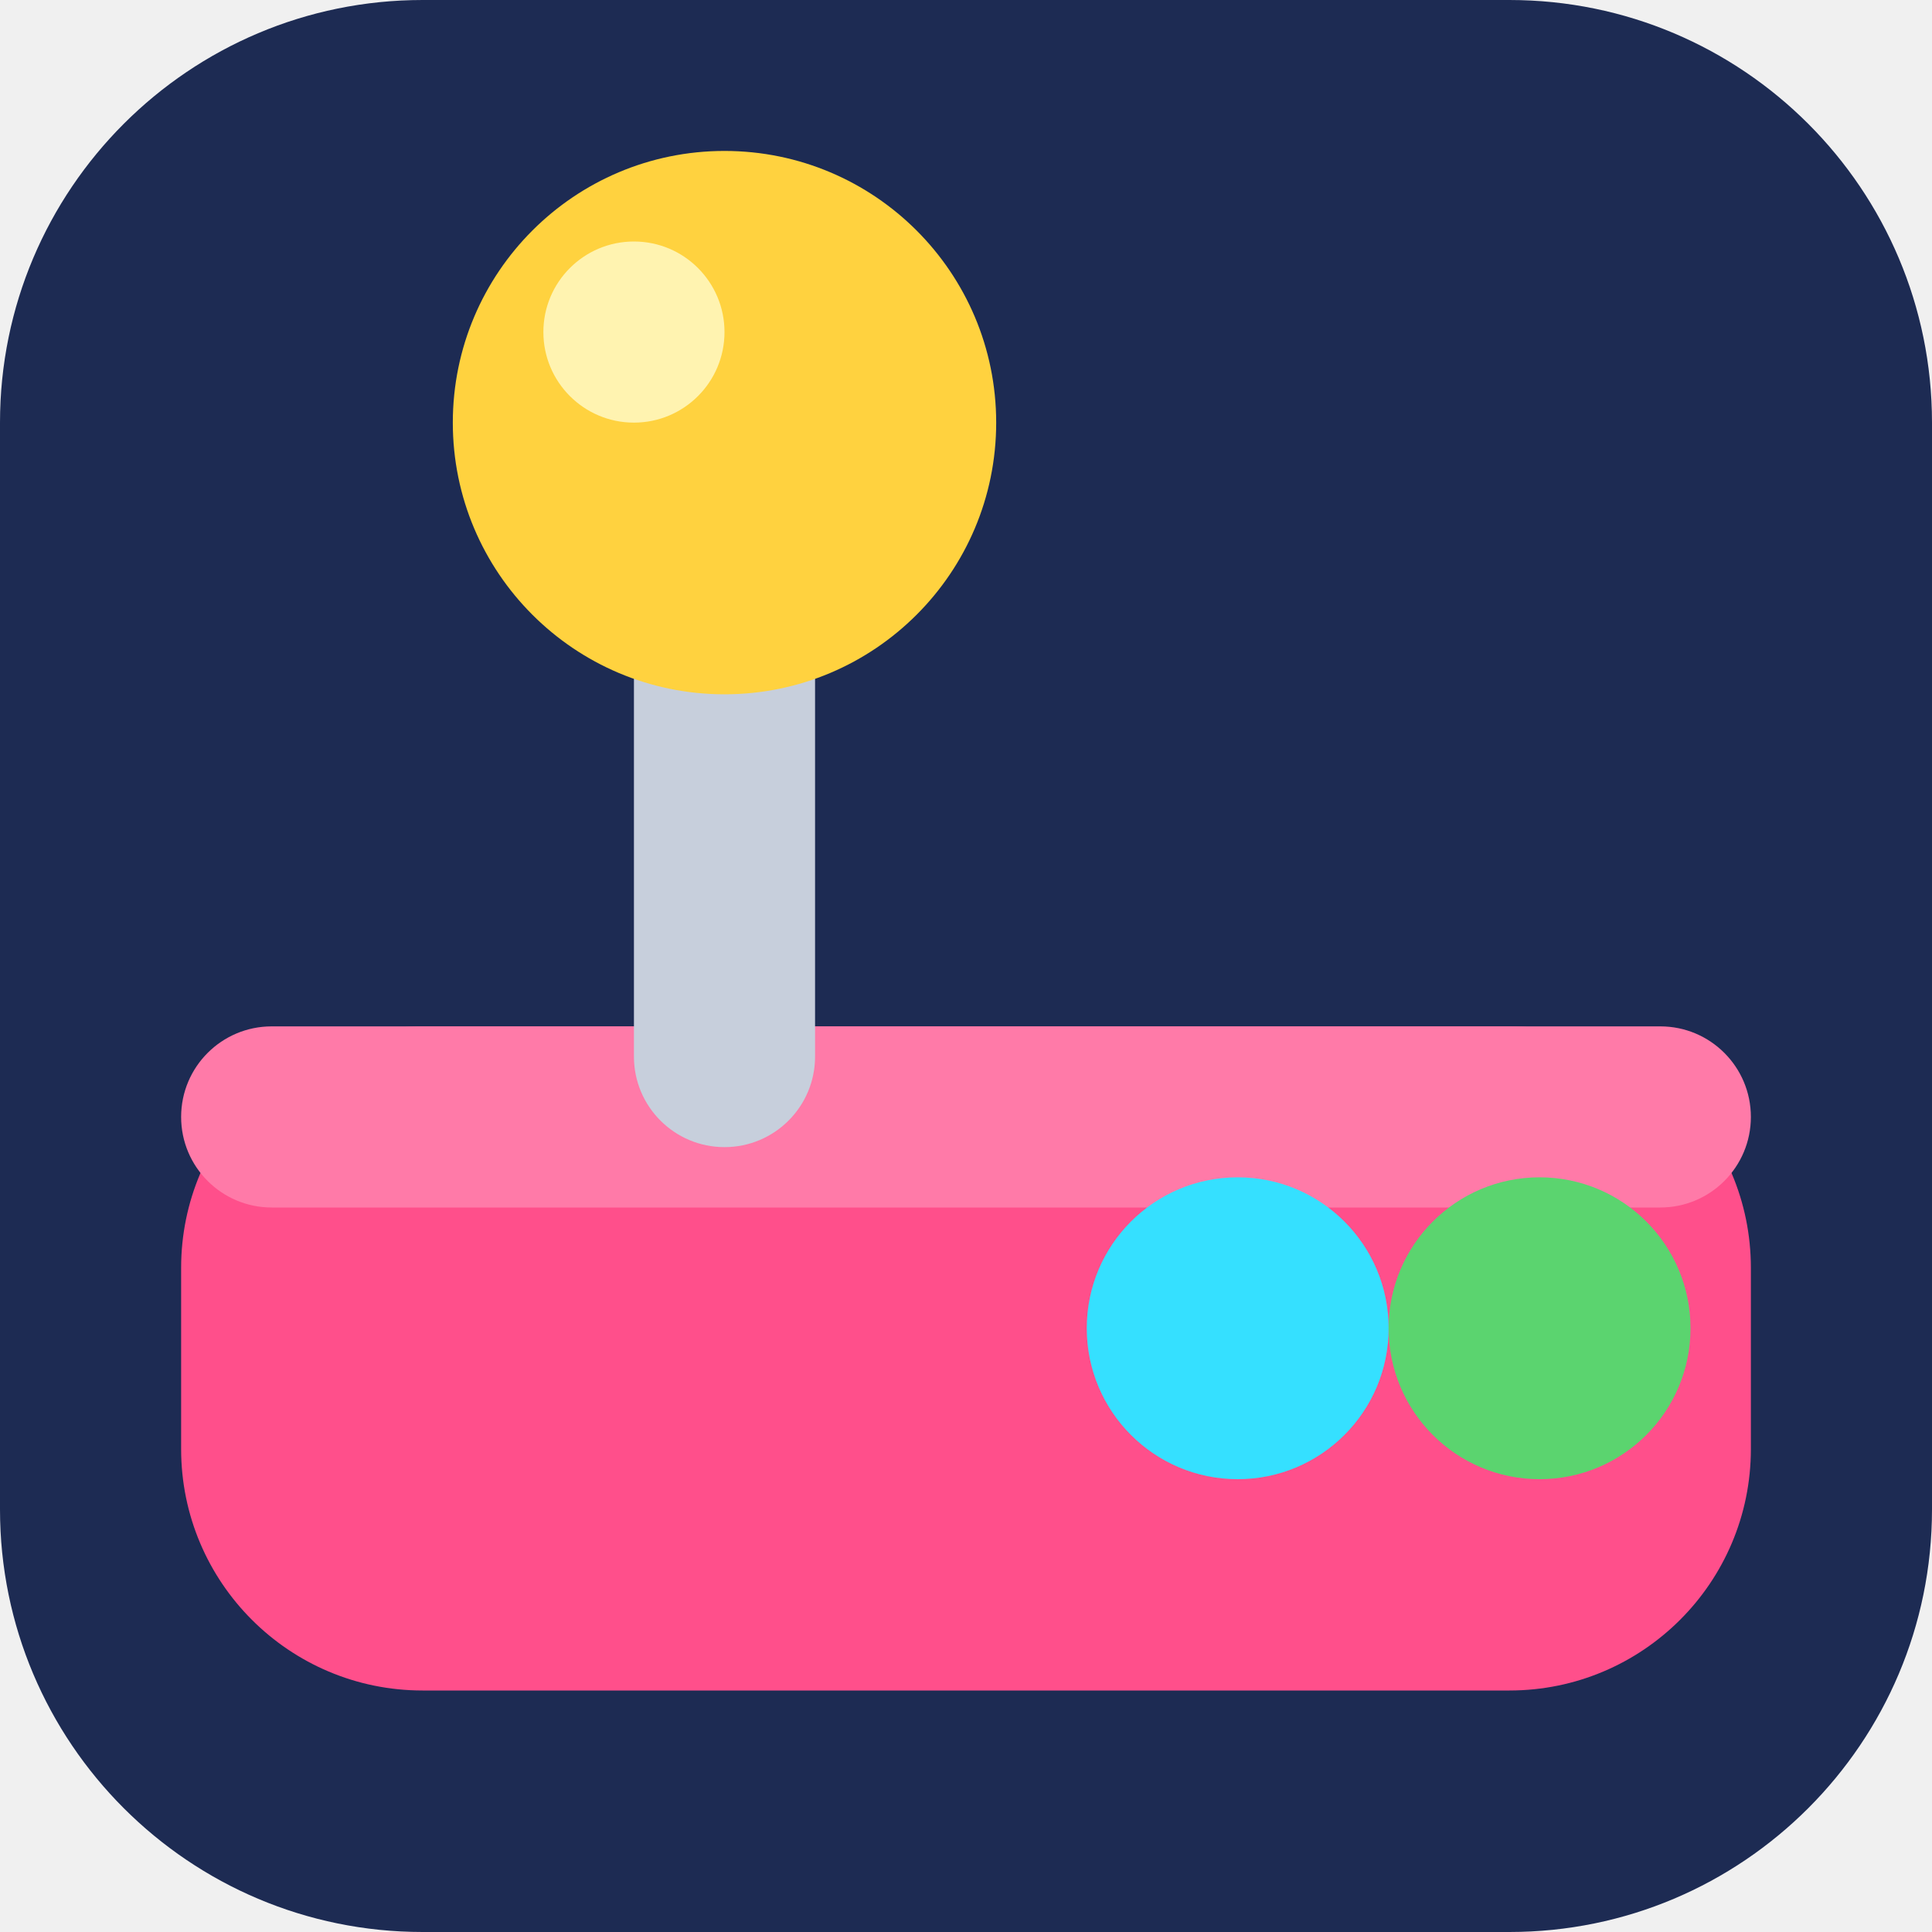
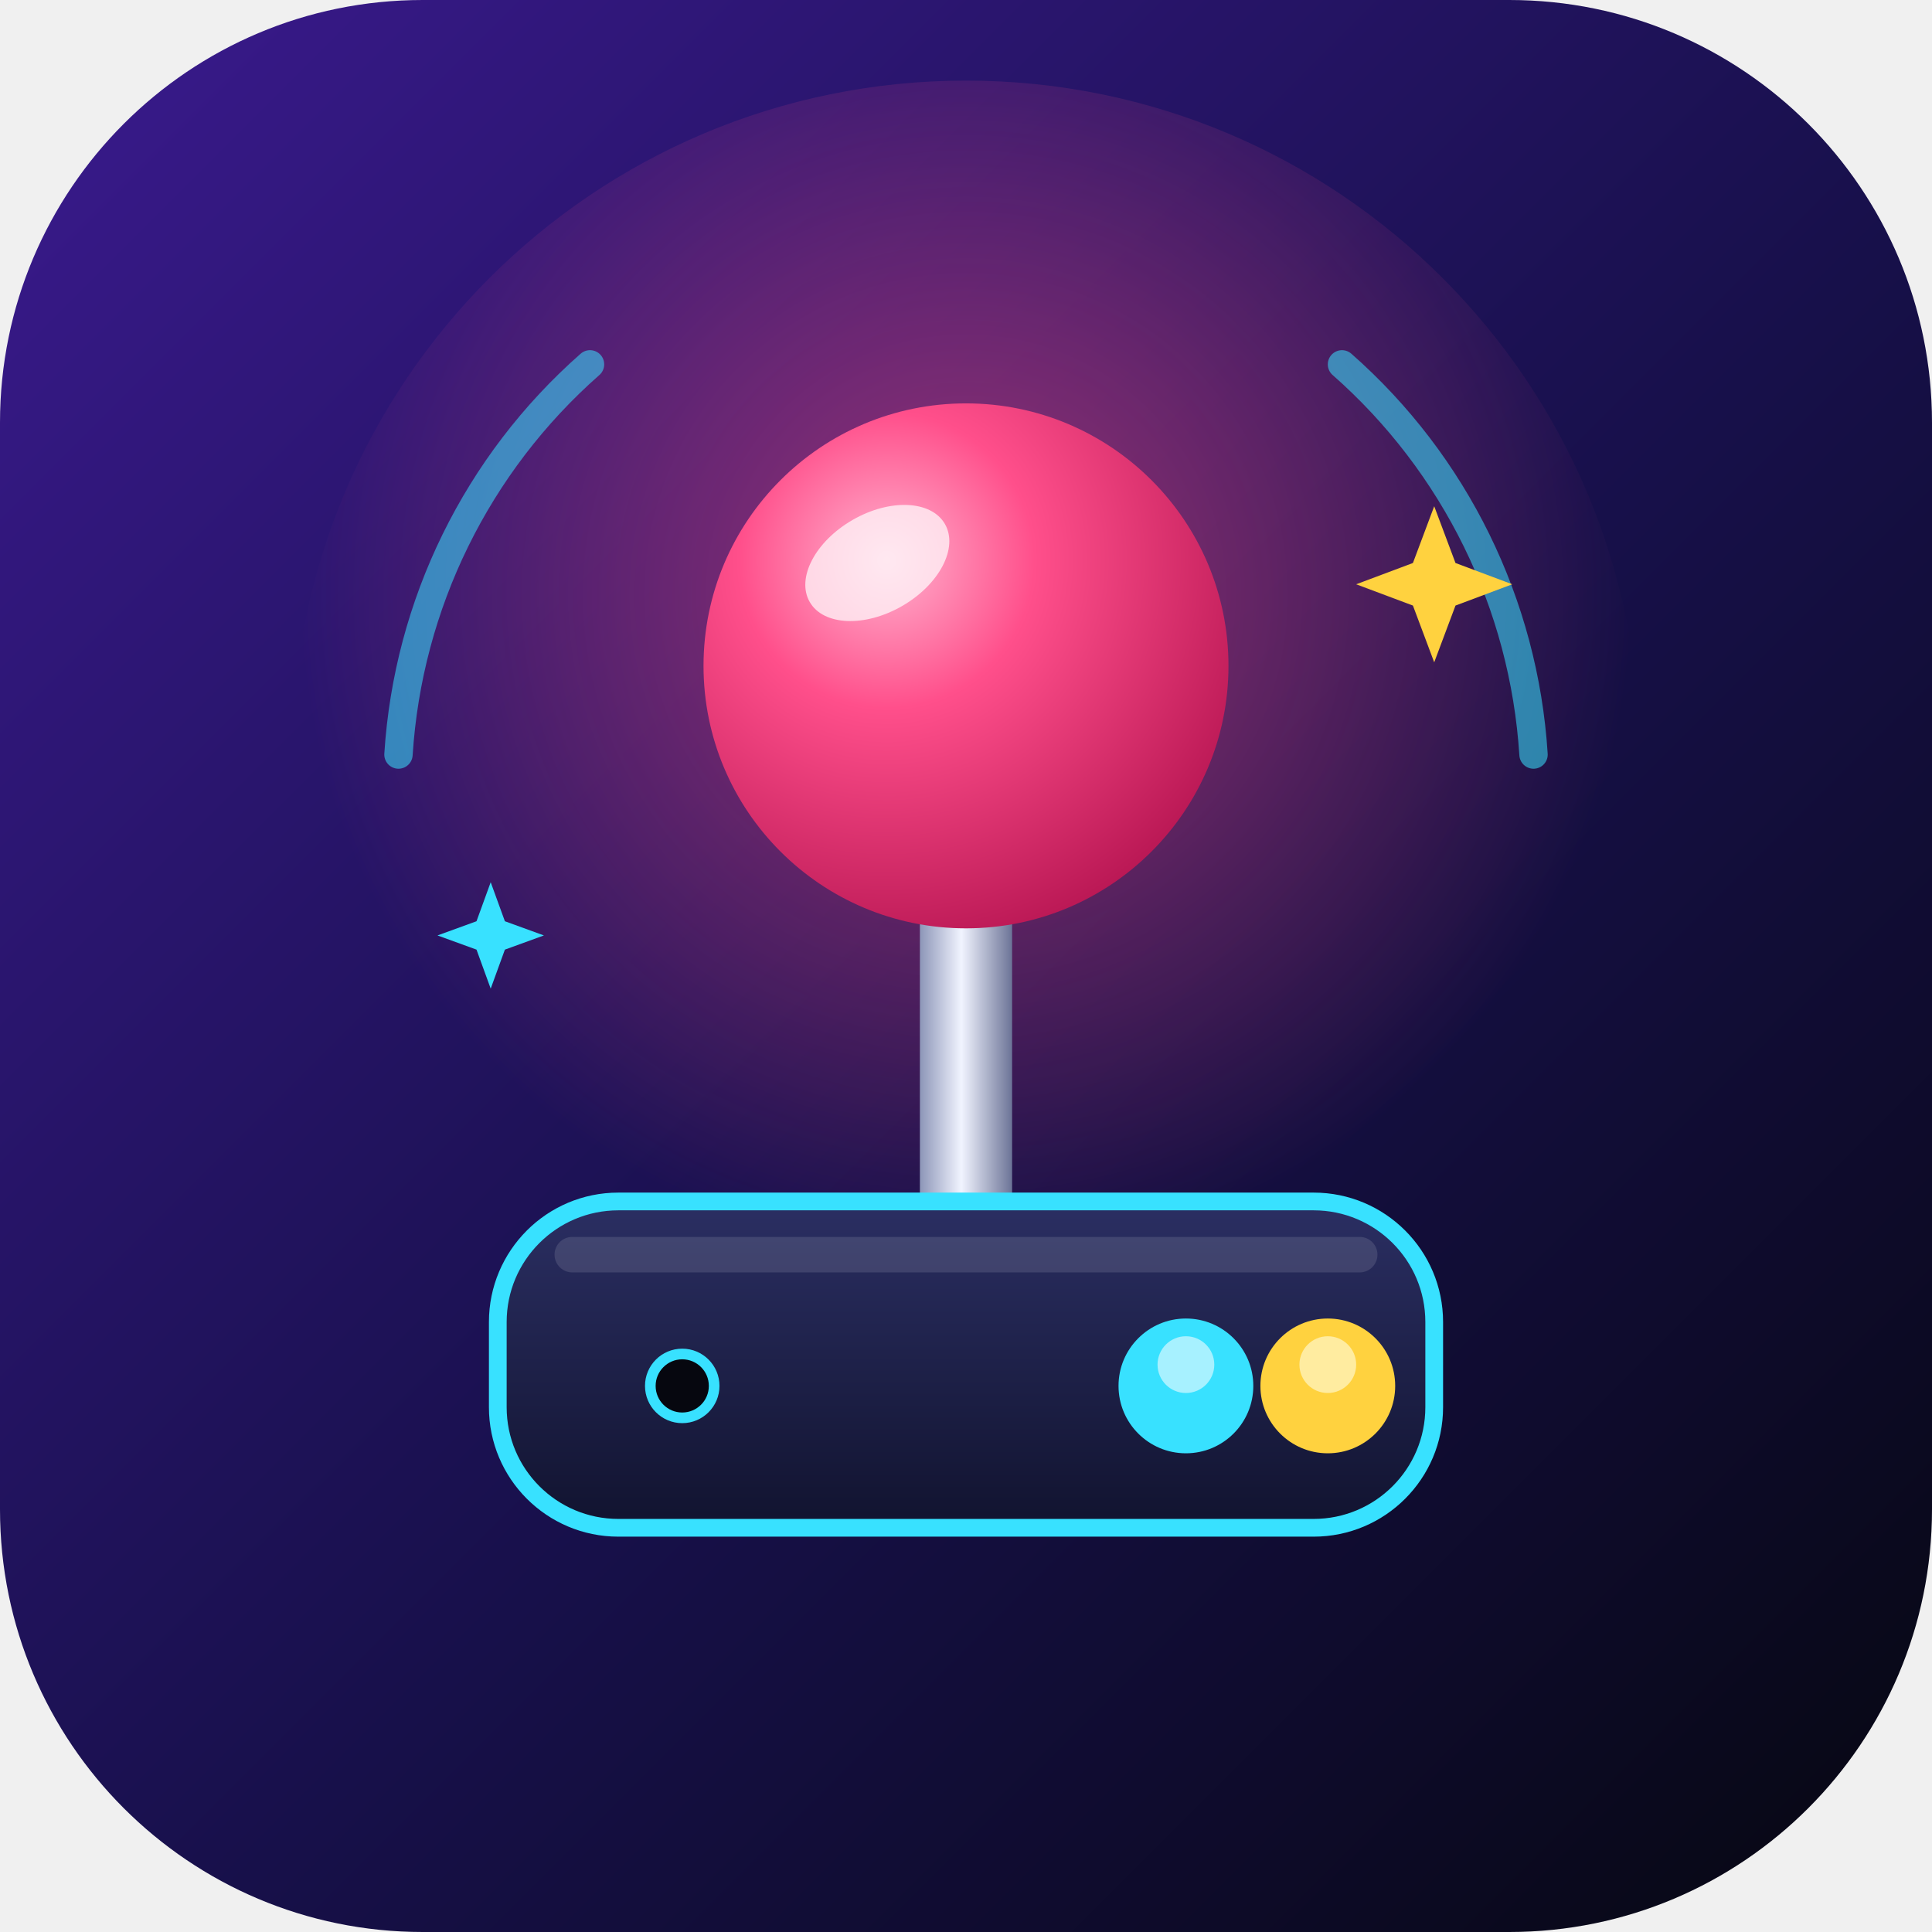
- <svg xmlns="http://www.w3.org/2000/svg" viewBox="0 0 64 64">
-   <rect width="64" height="64" rx="14" fill="#1d2b53" />
-   <rect x="6" y="34" width="52" height="22" rx="8" fill="#ff4f8b" />
-   <rect x="6" y="34" width="52" height="6" rx="3" fill="#ff7aa8" />
-   <rect x="21" y="16" width="6" height="22" rx="3" fill="#c7cfdc" />
-   <circle cx="24" cy="14" r="9" fill="#ffd23f" />
-   <circle cx="21" cy="11" r="3" fill="#fff3b0" />
-   <circle cx="41" cy="44" r="5" fill="#35e0ff" />
-   <circle cx="51" cy="44" r="5" fill="#5bd46f" />
+ <svg xmlns="http://www.w3.org/2000/svg" viewBox="0 0 512 512">
+   <defs>
+     <linearGradient id="bg" x1="0" y1="0" x2="1" y2="1">
+       <stop offset="0" stop-color="#3b1a8f" />
+       <stop offset="0.55" stop-color="#17104a" />
+       <stop offset="1" stop-color="#06070f" />
+     </linearGradient>
+     <radialGradient id="glow" cx="0.5" cy="0.38" r="0.5">
+       <stop offset="0" stop-color="#ff4f8b" stop-opacity="0.55" />
+       <stop offset="1" stop-color="#ff4f8b" stop-opacity="0" />
+     </radialGradient>
+     <radialGradient id="ball" cx="0.35" cy="0.3" r="0.8">
+       <stop offset="0" stop-color="#ffb3cf" />
+       <stop offset="0.35" stop-color="#ff4f8b" />
+       <stop offset="1" stop-color="#b3124f" />
+     </radialGradient>
+     <linearGradient id="stem" x1="0" y1="0" x2="1" y2="0">
+       <stop offset="0" stop-color="#8d96b8" />
+       <stop offset="0.45" stop-color="#f1f4ff" />
+       <stop offset="1" stop-color="#6c7497" />
+     </linearGradient>
+     <linearGradient id="base" x1="0" y1="0" x2="0" y2="1">
+       <stop offset="0" stop-color="#2b2f63" />
+       <stop offset="1" stop-color="#11132f" />
+     </linearGradient>
+   </defs>
+   <rect width="512" height="512" rx="112" fill="url(#bg)" />
+   <g transform="translate(256 262) scale(0.94) translate(-256 -256)">
+     <circle cx="256" cy="190" r="190" fill="url(#glow)" />
+     <g fill="none" stroke="#38e1ff" stroke-linecap="round" opacity="0.55">
+       <path d="M96 190 A160 160 0 0 1 150 80" stroke-width="8" />
+       <path d="M416 190 A160 160 0 0 0 362 80" stroke-width="8" />
+     </g>
+     <rect x="243" y="225" width="26" height="110" rx="13" fill="url(#stem)" />
+     <circle cx="256" cy="165" r="74" fill="url(#ball)" />
+     <ellipse cx="231" cy="136" rx="22" ry="14" fill="#fff" opacity="0.7" transform="rotate(-30 231 136)" />
+     <rect x="124" y="316" width="264" height="92" rx="34" fill="url(#base)" stroke="#38e1ff" stroke-width="5" />
+     <rect x="140" y="326" width="232" height="10" rx="5" fill="#ffffff" opacity="0.12" />
+     <circle cx="318" cy="368" r="19" fill="#38e1ff" />
+     <circle cx="318" cy="362" r="8" fill="#d6f8ff" opacity="0.7" />
+     <circle cx="358" cy="368" r="19" fill="#ffd23f" />
+     <circle cx="358" cy="362" r="8" fill="#fff6c9" opacity="0.7" />
+     <circle cx="176" cy="368" r="9" fill="#06070f" stroke="#38e1ff" stroke-width="3" />
+     <g fill="#ffd23f">
+       <path d="M388 120 l6 16 16 6 -16 6 -6 16 -6 -16 -16 -6 16 -6z" />
+       <path d="M122 226 l4 11 11 4 -11 4 -4 11 -4 -11 -11 -4 11 -4z" fill="#38e1ff" />
+     </g>
+   </g>
</svg>
